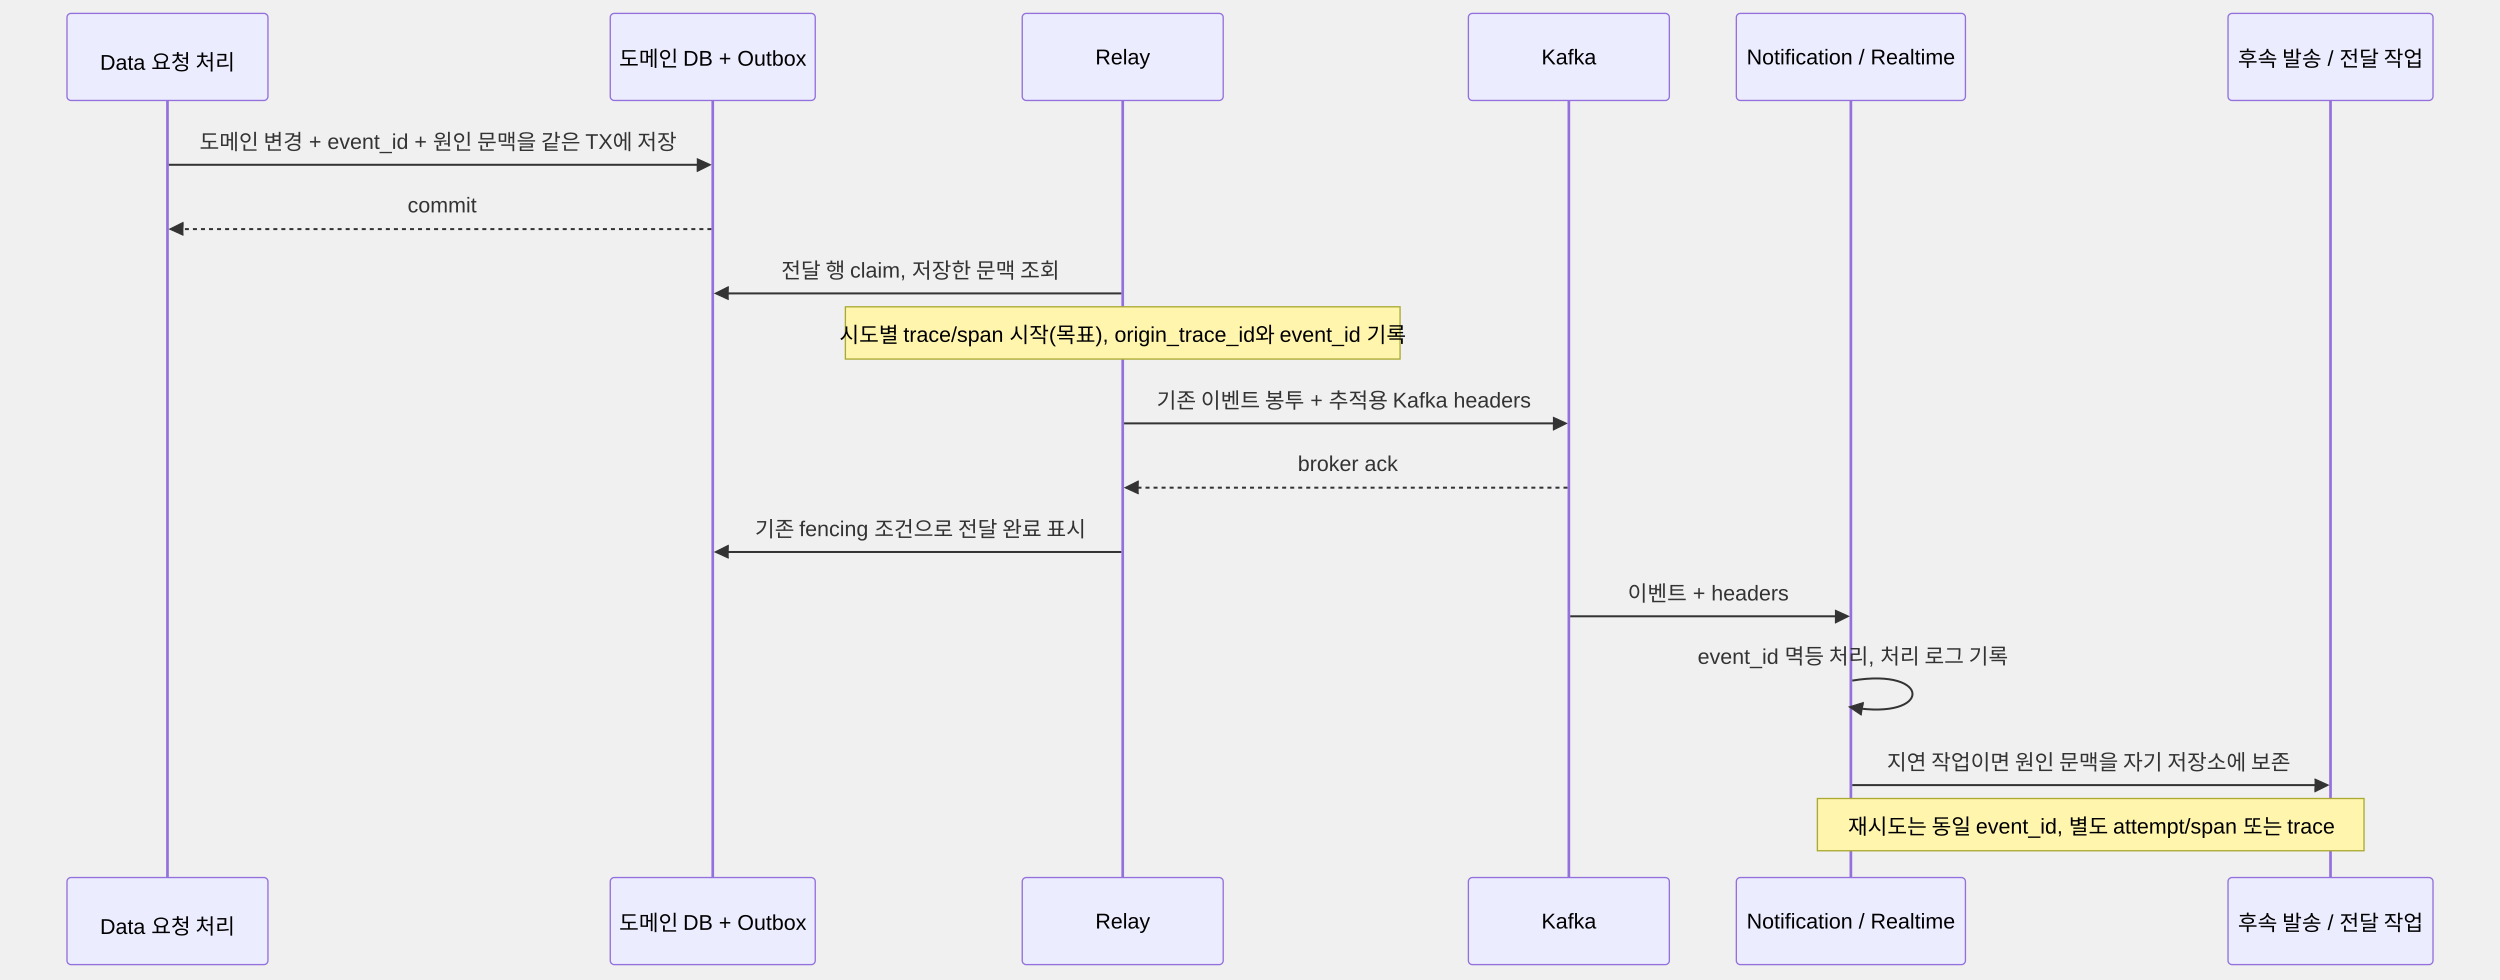
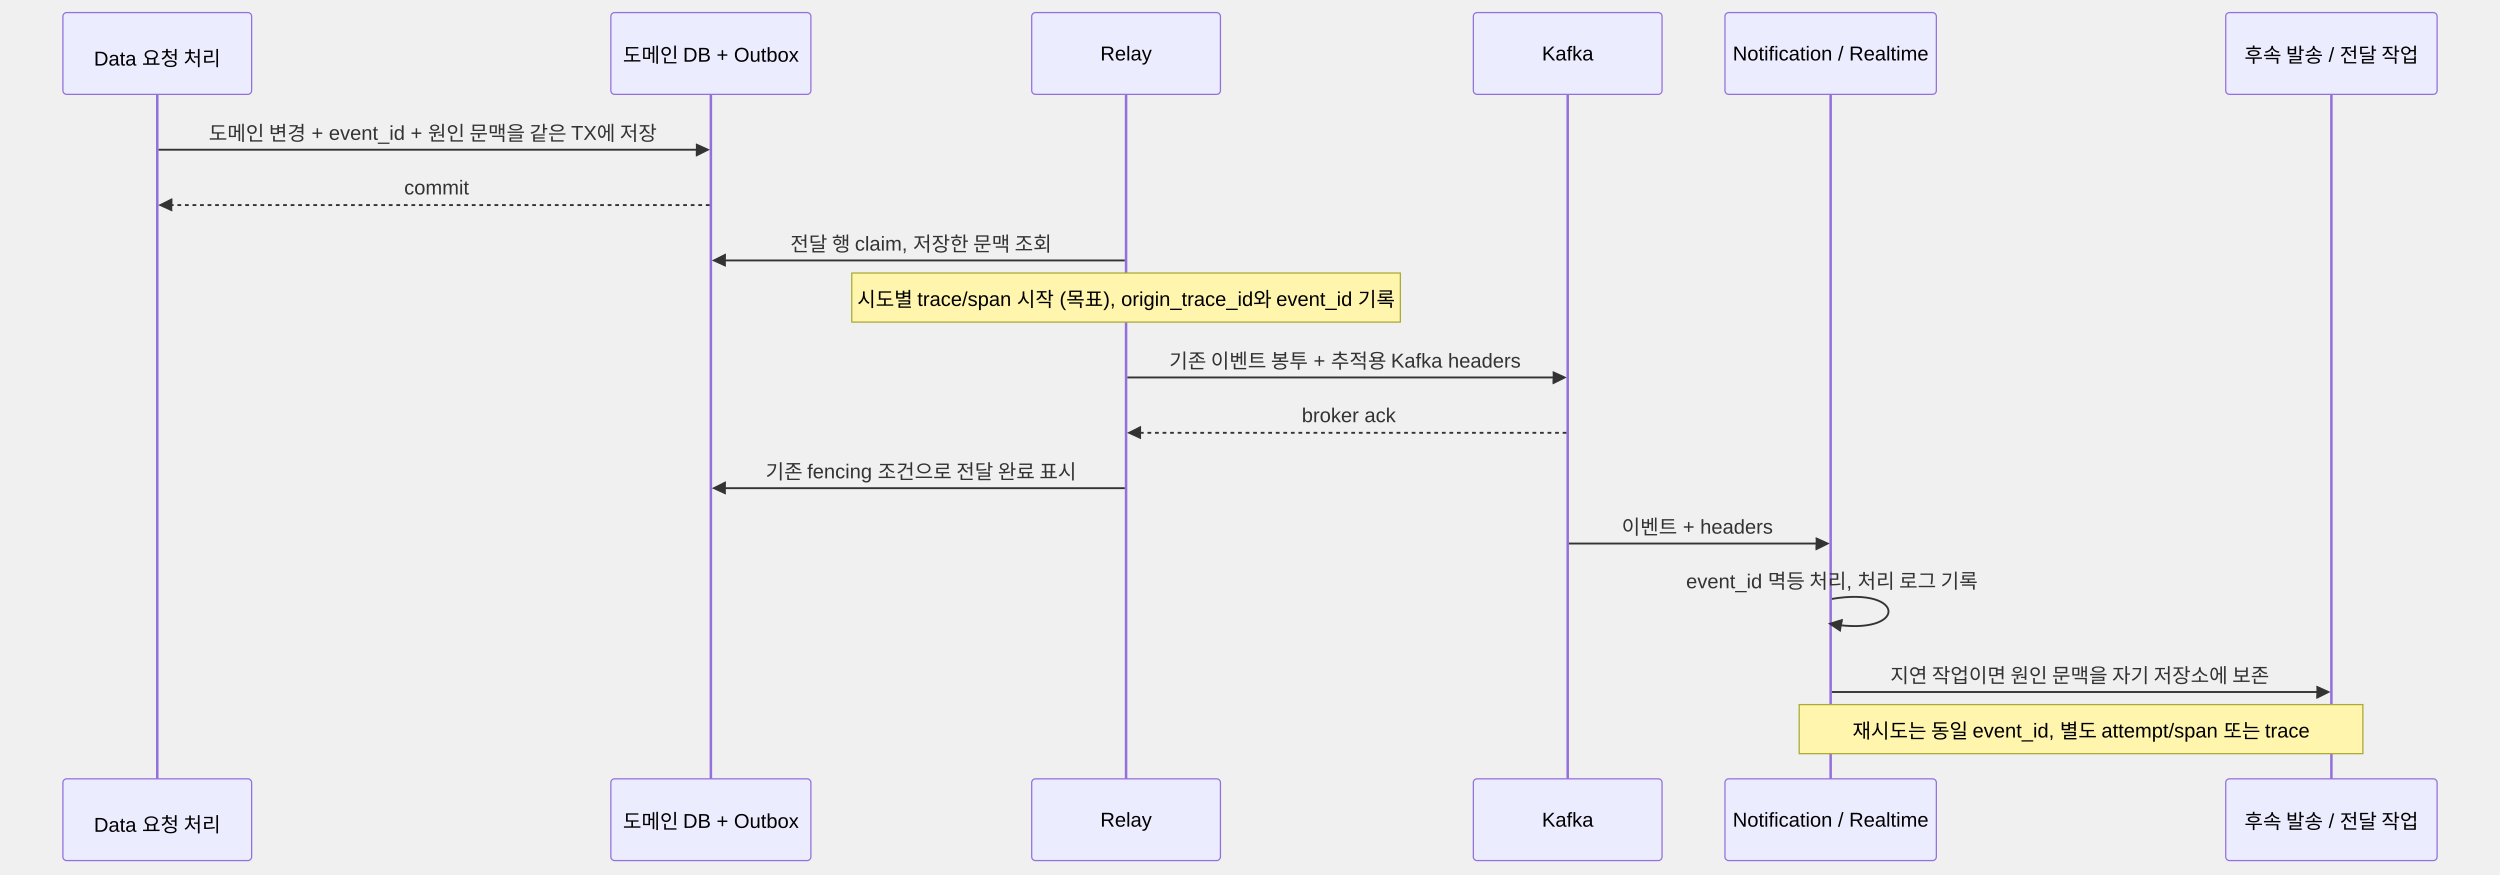
- <svg xmlns="http://www.w3.org/2000/svg" id="my-svg" width="100%" style="max-width: 1866px; background-color: white;" viewBox="-50 -10 1866 731" role="graphics-document document" aria-roledescription="sequence">
+ <svg xmlns="http://www.w3.org/2000/svg" id="my-svg" width="100%" style="max-width: 1987px; background-color: white;" viewBox="-50 -10 1987 695" role="graphics-document document" aria-roledescription="sequence">
  <g>
-     <rect x="1613" y="645" fill="#eaeaea" stroke="#666" width="153" height="65" name="J" rx="3" ry="3" class="actor actor-bottom" />
-     <text x="1689.5" y="677.5" dominant-baseline="central" alignment-baseline="central" class="actor actor-box" style="text-anchor: middle; font-size: 16px; font-weight: 400;">
-       <tspan x="1689.5" dy="0">후속 발송 / 전달 작업</tspan>
+     <rect x="1719" y="609" fill="#eaeaea" stroke="#666" width="168" height="65" name="J" rx="3" ry="3" class="actor actor-bottom" />
+     <text x="1803" y="641.5" dominant-baseline="central" alignment-baseline="central" class="actor actor-box" style="text-anchor: middle; font-size: 16px; font-weight: 400;">
+       <tspan x="1803" dy="0">후속 발송 / 전달 작업</tspan>
    </text>
  </g>
  <g>
-     <rect x="1246" y="645" fill="#eaeaea" stroke="#666" width="171" height="65" name="C" rx="3" ry="3" class="actor actor-bottom" />
-     <text x="1331.5" y="677.5" dominant-baseline="central" alignment-baseline="central" class="actor actor-box" style="text-anchor: middle; font-size: 16px; font-weight: 400;">
-       <tspan x="1331.5" dy="0">Notification / Realtime</tspan>
+     <rect x="1321" y="609" fill="#eaeaea" stroke="#666" width="168" height="65" name="C" rx="3" ry="3" class="actor actor-bottom" />
+     <text x="1405" y="641.5" dominant-baseline="central" alignment-baseline="central" class="actor actor-box" style="text-anchor: middle; font-size: 16px; font-weight: 400;">
+       <tspan x="1405" dy="0">Notification / Realtime</tspan>
    </text>
  </g>
  <g>
-     <rect x="1046" y="645" fill="#eaeaea" stroke="#666" width="150" height="65" name="K" rx="3" ry="3" class="actor actor-bottom" />
-     <text x="1121" y="677.5" dominant-baseline="central" alignment-baseline="central" class="actor actor-box" style="text-anchor: middle; font-size: 16px; font-weight: 400;">
-       <tspan x="1121" dy="0">Kafka</tspan>
+     <rect x="1121" y="609" fill="#eaeaea" stroke="#666" width="150" height="65" name="K" rx="3" ry="3" class="actor actor-bottom" />
+     <text x="1196" y="641.5" dominant-baseline="central" alignment-baseline="central" class="actor actor-box" style="text-anchor: middle; font-size: 16px; font-weight: 400;">
+       <tspan x="1196" dy="0">Kafka</tspan>
    </text>
  </g>
  <g>
-     <rect x="713" y="645" fill="#eaeaea" stroke="#666" width="150" height="65" name="R" rx="3" ry="3" class="actor actor-bottom" />
-     <text x="788" y="677.5" dominant-baseline="central" alignment-baseline="central" class="actor actor-box" style="text-anchor: middle; font-size: 16px; font-weight: 400;">
-       <tspan x="788" dy="0">Relay</tspan>
+     <rect x="770" y="609" fill="#eaeaea" stroke="#666" width="150" height="65" name="R" rx="3" ry="3" class="actor actor-bottom" />
+     <text x="845" y="641.5" dominant-baseline="central" alignment-baseline="central" class="actor actor-box" style="text-anchor: middle; font-size: 16px; font-weight: 400;">
+       <tspan x="845" dy="0">Relay</tspan>
    </text>
  </g>
  <g>
-     <rect x="405.5" y="645" fill="#eaeaea" stroke="#666" width="153" height="65" name="DB" rx="3" ry="3" class="actor actor-bottom" />
-     <text x="482" y="677.5" dominant-baseline="central" alignment-baseline="central" class="actor actor-box" style="text-anchor: middle; font-size: 16px; font-weight: 400;">
-       <tspan x="482" dy="0">도메인 DB + Outbox</tspan>
+     <rect x="435.5" y="609" fill="#eaeaea" stroke="#666" width="159" height="65" name="DB" rx="3" ry="3" class="actor actor-bottom" />
+     <text x="515" y="641.5" dominant-baseline="central" alignment-baseline="central" class="actor actor-box" style="text-anchor: middle; font-size: 16px; font-weight: 400;">
+       <tspan x="515" dy="0">도메인 DB + Outbox</tspan>
    </text>
  </g>
  <g>
-     <rect x="0" y="645" fill="#eaeaea" stroke="#666" width="150" height="65" name="D" rx="3" ry="3" class="actor actor-bottom" />
-     <text x="75" y="677.5" dominant-baseline="central" alignment-baseline="central" class="actor actor-box" style="text-anchor: middle; font-size: 16px; font-weight: 400;">
+     <rect x="0" y="609" fill="#eaeaea" stroke="#666" width="150" height="65" name="D" rx="3" ry="3" class="actor actor-bottom" />
+     <text x="75" y="641.5" dominant-baseline="central" alignment-baseline="central" class="actor actor-box" style="text-anchor: middle; font-size: 16px; font-weight: 400;">
      <tspan x="75" dy="0">Data 요청 처리</tspan>
    </text>
  </g>
  <g>
-     <line id="actor5" x1="1689.5" y1="65" x2="1689.5" y2="645" class="actor-line 200" stroke-width="0.5px" stroke="#999" name="J" data-et="life-line" data-id="J" />
+     <line id="actor5" x1="1803" y1="65" x2="1803" y2="609" class="actor-line 200" stroke-width="0.5px" stroke="#999" name="J" data-et="life-line" data-id="J" />
    <g id="root-5" data-et="participant" data-type="participant" data-id="J">
-       <rect x="1613" y="0" fill="#eaeaea" stroke="#666" width="153" height="65" name="J" rx="3" ry="3" class="actor actor-top" />
-       <text x="1689.5" y="32.5" dominant-baseline="central" alignment-baseline="central" class="actor actor-box" style="text-anchor: middle; font-size: 16px; font-weight: 400;">
-         <tspan x="1689.5" dy="0">후속 발송 / 전달 작업</tspan>
+       <rect x="1719" y="0" fill="#eaeaea" stroke="#666" width="168" height="65" name="J" rx="3" ry="3" class="actor actor-top" />
+       <text x="1803" y="32.5" dominant-baseline="central" alignment-baseline="central" class="actor actor-box" style="text-anchor: middle; font-size: 16px; font-weight: 400;">
+         <tspan x="1803" dy="0">후속 발송 / 전달 작업</tspan>
      </text>
    </g>
  </g>
  <g>
-     <line id="actor4" x1="1331.5" y1="65" x2="1331.5" y2="645" class="actor-line 200" stroke-width="0.5px" stroke="#999" name="C" data-et="life-line" data-id="C" />
+     <line id="actor4" x1="1405" y1="65" x2="1405" y2="609" class="actor-line 200" stroke-width="0.5px" stroke="#999" name="C" data-et="life-line" data-id="C" />
    <g id="root-4" data-et="participant" data-type="participant" data-id="C">
-       <rect x="1246" y="0" fill="#eaeaea" stroke="#666" width="171" height="65" name="C" rx="3" ry="3" class="actor actor-top" />
-       <text x="1331.5" y="32.5" dominant-baseline="central" alignment-baseline="central" class="actor actor-box" style="text-anchor: middle; font-size: 16px; font-weight: 400;">
-         <tspan x="1331.5" dy="0">Notification / Realtime</tspan>
+       <rect x="1321" y="0" fill="#eaeaea" stroke="#666" width="168" height="65" name="C" rx="3" ry="3" class="actor actor-top" />
+       <text x="1405" y="32.5" dominant-baseline="central" alignment-baseline="central" class="actor actor-box" style="text-anchor: middle; font-size: 16px; font-weight: 400;">
+         <tspan x="1405" dy="0">Notification / Realtime</tspan>
      </text>
    </g>
  </g>
  <g>
-     <line id="actor3" x1="1121" y1="65" x2="1121" y2="645" class="actor-line 200" stroke-width="0.5px" stroke="#999" name="K" data-et="life-line" data-id="K" />
+     <line id="actor3" x1="1196" y1="65" x2="1196" y2="609" class="actor-line 200" stroke-width="0.5px" stroke="#999" name="K" data-et="life-line" data-id="K" />
    <g id="root-3" data-et="participant" data-type="participant" data-id="K">
-       <rect x="1046" y="0" fill="#eaeaea" stroke="#666" width="150" height="65" name="K" rx="3" ry="3" class="actor actor-top" />
-       <text x="1121" y="32.5" dominant-baseline="central" alignment-baseline="central" class="actor actor-box" style="text-anchor: middle; font-size: 16px; font-weight: 400;">
-         <tspan x="1121" dy="0">Kafka</tspan>
+       <rect x="1121" y="0" fill="#eaeaea" stroke="#666" width="150" height="65" name="K" rx="3" ry="3" class="actor actor-top" />
+       <text x="1196" y="32.5" dominant-baseline="central" alignment-baseline="central" class="actor actor-box" style="text-anchor: middle; font-size: 16px; font-weight: 400;">
+         <tspan x="1196" dy="0">Kafka</tspan>
      </text>
    </g>
  </g>
  <g>
-     <line id="actor2" x1="788" y1="65" x2="788" y2="645" class="actor-line 200" stroke-width="0.5px" stroke="#999" name="R" data-et="life-line" data-id="R" />
+     <line id="actor2" x1="845" y1="65" x2="845" y2="609" class="actor-line 200" stroke-width="0.5px" stroke="#999" name="R" data-et="life-line" data-id="R" />
    <g id="root-2" data-et="participant" data-type="participant" data-id="R">
-       <rect x="713" y="0" fill="#eaeaea" stroke="#666" width="150" height="65" name="R" rx="3" ry="3" class="actor actor-top" />
-       <text x="788" y="32.5" dominant-baseline="central" alignment-baseline="central" class="actor actor-box" style="text-anchor: middle; font-size: 16px; font-weight: 400;">
-         <tspan x="788" dy="0">Relay</tspan>
+       <rect x="770" y="0" fill="#eaeaea" stroke="#666" width="150" height="65" name="R" rx="3" ry="3" class="actor actor-top" />
+       <text x="845" y="32.5" dominant-baseline="central" alignment-baseline="central" class="actor actor-box" style="text-anchor: middle; font-size: 16px; font-weight: 400;">
+         <tspan x="845" dy="0">Relay</tspan>
      </text>
    </g>
  </g>
  <g>
-     <line id="actor1" x1="482" y1="65" x2="482" y2="645" class="actor-line 200" stroke-width="0.5px" stroke="#999" name="DB" data-et="life-line" data-id="DB" />
+     <line id="actor1" x1="515" y1="65" x2="515" y2="609" class="actor-line 200" stroke-width="0.5px" stroke="#999" name="DB" data-et="life-line" data-id="DB" />
    <g id="root-1" data-et="participant" data-type="participant" data-id="DB">
-       <rect x="405.5" y="0" fill="#eaeaea" stroke="#666" width="153" height="65" name="DB" rx="3" ry="3" class="actor actor-top" />
-       <text x="482" y="32.5" dominant-baseline="central" alignment-baseline="central" class="actor actor-box" style="text-anchor: middle; font-size: 16px; font-weight: 400;">
-         <tspan x="482" dy="0">도메인 DB + Outbox</tspan>
+       <rect x="435.5" y="0" fill="#eaeaea" stroke="#666" width="159" height="65" name="DB" rx="3" ry="3" class="actor actor-top" />
+       <text x="515" y="32.5" dominant-baseline="central" alignment-baseline="central" class="actor actor-box" style="text-anchor: middle; font-size: 16px; font-weight: 400;">
+         <tspan x="515" dy="0">도메인 DB + Outbox</tspan>
      </text>
    </g>
  </g>
  <g>
-     <line id="actor0" x1="75" y1="65" x2="75" y2="645" class="actor-line 200" stroke-width="0.5px" stroke="#999" name="D" data-et="life-line" data-id="D" />
+     <line id="actor0" x1="75" y1="65" x2="75" y2="609" class="actor-line 200" stroke-width="0.5px" stroke="#999" name="D" data-et="life-line" data-id="D" />
    <g id="root-0" data-et="participant" data-type="participant" data-id="D">
      <rect x="0" y="0" fill="#eaeaea" stroke="#666" width="150" height="65" name="D" rx="3" ry="3" class="actor actor-top" />
      <text x="75" y="32.5" dominant-baseline="central" alignment-baseline="central" class="actor actor-box" style="text-anchor: middle; font-size: 16px; font-weight: 400;">
        <tspan x="75" dy="0">Data 요청 처리</tspan>
      </text>
    </g>
  </g>
  <style>#my-svg{font-family:"trebuchet ms",verdana,arial,sans-serif;font-size:16px;fill:#333;}@keyframes edge-animation-frame{from{stroke-dashoffset:0;}}@keyframes dash{to{stroke-dashoffset:0;}}#my-svg .edge-animation-slow{stroke-dasharray:9,5!important;stroke-dashoffset:900;animation:dash 50s linear infinite;stroke-linecap:round;}#my-svg .edge-animation-fast{stroke-dasharray:9,5!important;stroke-dashoffset:900;animation:dash 20s linear infinite;stroke-linecap:round;}#my-svg .error-icon{fill:#552222;}#my-svg .error-text{fill:#552222;stroke:#552222;}#my-svg .edge-thickness-normal{stroke-width:1px;}#my-svg .edge-thickness-thick{stroke-width:3.5px;}#my-svg .edge-pattern-solid{stroke-dasharray:0;}#my-svg .edge-thickness-invisible{stroke-width:0;fill:none;}#my-svg .edge-pattern-dashed{stroke-dasharray:3;}#my-svg .edge-pattern-dotted{stroke-dasharray:2;}#my-svg .marker{fill:#333333;stroke:#333333;}#my-svg .marker.cross{stroke:#333333;}#my-svg svg{font-family:"trebuchet ms",verdana,arial,sans-serif;font-size:16px;}#my-svg p{margin:0;}#my-svg .actor{stroke:#9370DB;fill:#ECECFF;stroke-width:1;}#my-svg rect.actor.outer-path[data-look="neo"]{filter:drop-shadow(1px 2px 2px rgba(185, 185, 185, 1));}#my-svg rect.note[data-look="neo"]{stroke:#aaaa33;fill:#fff5ad;filter:drop-shadow(1px 2px 2px rgba(185, 185, 185, 1));}#my-svg text.actor&gt;tspan{fill:black;stroke:none;}#my-svg .actor-line{stroke:#9370DB;}#my-svg .innerArc{stroke-width:1.5;stroke-dasharray:none;}#my-svg .messageLine0{stroke-width:1.5;stroke-dasharray:none;stroke:#333;}#my-svg .messageLine1{stroke-width:1.5;stroke-dasharray:2,2;stroke:#333;}#my-svg [id$="-arrowhead"] path{fill:#333;stroke:#333;}#my-svg .sequenceNumber{fill:white;}#my-svg [id$="-sequencenumber"]{fill:#333;}#my-svg [id$="-crosshead"] path{fill:#333;stroke:#333;}#my-svg .messageText{fill:#333;stroke:none;}#my-svg .labelBox{stroke:#9370DB;fill:#ECECFF;filter:none;}#my-svg .labelText,#my-svg .labelText&gt;tspan{fill:black;stroke:none;}#my-svg .loopText,#my-svg .loopText&gt;tspan{fill:black;stroke:none;}#my-svg .sectionTitle,#my-svg .sectionTitle&gt;tspan{fill:black;stroke:none;}#my-svg .loopLine{stroke-width:2px;stroke-dasharray:2,2;stroke:#9370DB;fill:#9370DB;}#my-svg .note{stroke:#aaaa33;fill:#fff5ad;}#my-svg .noteText,#my-svg .noteText&gt;tspan{fill:black;stroke:none;font-weight:normal;}#my-svg .activation0{fill:#f4f4f4;stroke:#666;}#my-svg .activation1{fill:#f4f4f4;stroke:#666;}#my-svg .activation2{fill:#f4f4f4;stroke:#666;}#my-svg .actorPopupMenu{position:absolute;}#my-svg .actorPopupMenuPanel{position:absolute;fill:#ECECFF;box-shadow:0px 8px 16px 0px rgba(0,0,0,0.2);filter:drop-shadow(3px 5px 2px rgb(0 0 0 / 0.4));}#my-svg .actor-man circle,#my-svg line{fill:#ECECFF;stroke-width:2px;}#my-svg g rect.rect{filter:drop-shadow(1px 2px 2px rgba(185, 185, 185, 1));stroke:#9370DB;}#my-svg .node .neo-node{stroke:#9370DB;}#my-svg [data-look="neo"].node rect,#my-svg [data-look="neo"].cluster rect,#my-svg [data-look="neo"].node polygon{stroke:#9370DB;filter:drop-shadow(1px 2px 2px rgba(185, 185, 185, 1));}#my-svg [data-look="neo"].swimlane.cluster rect{filter:none;}#my-svg [data-look="neo"].node path{stroke:#9370DB;stroke-width:1px;}#my-svg [data-look="neo"].node .outer-path{filter:drop-shadow(1px 2px 2px rgba(185, 185, 185, 1));}#my-svg [data-look="neo"].node .neo-line path{stroke:#9370DB;filter:none;}#my-svg [data-look="neo"].node circle{stroke:#9370DB;filter:drop-shadow(1px 2px 2px rgba(185, 185, 185, 1));}#my-svg [data-look="neo"].node circle .state-start{fill:#000000;}#my-svg [data-look="neo"].icon-shape .icon{fill:#9370DB;filter:drop-shadow(1px 2px 2px rgba(185, 185, 185, 1));}#my-svg [data-look="neo"].icon-shape .icon-neo path{stroke:#9370DB;filter:drop-shadow(1px 2px 2px rgba(185, 185, 185, 1));}#my-svg :root{--mermaid-font-family:"trebuchet ms",verdana,arial,sans-serif;}</style>
  <g />
  <defs>
    <symbol id="my-svg-computer" width="24" height="24">
      <path transform="scale(.5)" d="M2 2v13h20v-13h-20zm18 11h-16v-9h16v9zm-10.228 6l.466-1h3.524l.467 1h-4.457zm14.228 3h-24l2-6h2.104l-1.33 4h18.45l-1.297-4h2.073l2 6zm-5-10h-14v-7h14v7z" />
    </symbol>
  </defs>
  <defs>
    <symbol id="my-svg-database" fill-rule="evenodd" clip-rule="evenodd">
      <path transform="scale(.5)" d="M12.258.001l.256.004.255.005.253.008.251.01.249.012.247.015.246.016.242.019.241.02.239.023.236.024.233.027.231.028.229.031.225.032.223.034.22.036.217.038.214.04.211.041.208.043.205.045.201.046.198.048.194.05.191.051.187.053.183.054.18.056.175.057.172.059.168.06.163.061.16.063.155.064.15.066.074.033.073.033.071.034.07.034.069.035.068.035.067.035.066.035.064.036.064.036.062.036.06.036.06.037.058.037.058.037.055.038.055.038.053.038.052.038.051.039.05.039.048.039.047.039.045.04.044.04.043.04.041.04.04.041.039.041.037.041.036.041.034.041.033.042.032.042.03.042.029.042.027.042.026.043.024.043.023.043.021.043.02.043.018.044.017.043.015.044.013.044.012.044.011.045.009.044.007.045.006.045.004.045.002.045.001.045v17l-.001.045-.002.045-.004.045-.006.045-.007.045-.009.044-.011.045-.012.044-.013.044-.015.044-.017.043-.018.044-.02.043-.021.043-.023.043-.024.043-.026.043-.027.042-.029.042-.03.042-.032.042-.033.042-.034.041-.036.041-.037.041-.039.041-.04.041-.041.04-.043.04-.044.04-.045.04-.047.039-.048.039-.05.039-.051.039-.052.038-.053.038-.055.038-.055.038-.058.037-.058.037-.06.037-.06.036-.062.036-.064.036-.064.036-.066.035-.067.035-.068.035-.069.035-.07.034-.071.034-.073.033-.074.033-.15.066-.155.064-.16.063-.163.061-.168.06-.172.059-.175.057-.18.056-.183.054-.187.053-.191.051-.194.05-.198.048-.201.046-.205.045-.208.043-.211.041-.214.04-.217.038-.22.036-.223.034-.225.032-.229.031-.231.028-.233.027-.236.024-.239.023-.241.02-.242.019-.246.016-.247.015-.249.012-.251.01-.253.008-.255.005-.256.004-.258.001-.258-.001-.256-.004-.255-.005-.253-.008-.251-.01-.249-.012-.247-.015-.245-.016-.243-.019-.241-.02-.238-.023-.236-.024-.234-.027-.231-.028-.228-.031-.226-.032-.223-.034-.22-.036-.217-.038-.214-.04-.211-.041-.208-.043-.204-.045-.201-.046-.198-.048-.195-.05-.19-.051-.187-.053-.184-.054-.179-.056-.176-.057-.172-.059-.167-.06-.164-.061-.159-.063-.155-.064-.151-.066-.074-.033-.072-.033-.072-.034-.07-.034-.069-.035-.068-.035-.067-.035-.066-.035-.064-.036-.063-.036-.062-.036-.061-.036-.06-.037-.058-.037-.057-.037-.056-.038-.055-.038-.053-.038-.052-.038-.051-.039-.049-.039-.049-.039-.046-.039-.046-.04-.044-.04-.043-.04-.041-.04-.04-.041-.039-.041-.037-.041-.036-.041-.034-.041-.033-.042-.032-.042-.03-.042-.029-.042-.027-.042-.026-.043-.024-.043-.023-.043-.021-.043-.02-.043-.018-.044-.017-.043-.015-.044-.013-.044-.012-.044-.011-.045-.009-.044-.007-.045-.006-.045-.004-.045-.002-.045-.001-.045v-17l.001-.045.002-.045.004-.045.006-.045.007-.045.009-.044.011-.045.012-.044.013-.044.015-.044.017-.043.018-.044.02-.043.021-.043.023-.043.024-.043.026-.043.027-.042.029-.042.03-.042.032-.042.033-.042.034-.041.036-.041.037-.041.039-.041.04-.041.041-.04.043-.04.044-.04.046-.04.046-.039.049-.039.049-.039.051-.039.052-.038.053-.038.055-.038.056-.038.057-.037.058-.037.06-.037.061-.036.062-.036.063-.036.064-.036.066-.035.067-.035.068-.035.069-.035.07-.034.072-.034.072-.033.074-.033.151-.066.155-.064.159-.063.164-.061.167-.06.172-.059.176-.057.179-.056.184-.054.187-.053.19-.051.195-.05.198-.048.201-.046.204-.045.208-.043.211-.041.214-.04.217-.038.22-.036.223-.034.226-.032.228-.031.231-.028.234-.027.236-.024.238-.023.241-.02.243-.019.245-.016.247-.015.249-.012.251-.01.253-.008.255-.005.256-.004.258-.001.258.001zm-9.258 20.499v.01l.001.021.003.021.004.022.005.021.006.022.007.022.009.023.01.022.011.023.012.023.013.023.015.023.016.024.017.023.018.024.019.024.021.024.022.025.023.024.024.025.052.049.056.05.061.051.066.051.07.051.075.051.079.052.084.052.088.052.092.052.097.052.102.051.105.052.11.052.114.051.119.051.123.051.127.05.131.05.135.05.139.048.144.049.147.047.152.047.155.047.16.045.163.045.167.043.171.043.176.041.178.041.183.039.187.039.19.037.194.035.197.035.202.033.204.031.209.03.212.029.216.027.219.025.222.024.226.021.23.02.233.018.236.016.24.015.243.012.246.01.249.008.253.005.256.004.259.001.26-.001.257-.004.254-.005.25-.008.247-.011.244-.012.241-.014.237-.016.233-.018.231-.021.226-.021.224-.024.22-.026.216-.027.212-.028.21-.031.205-.031.202-.034.198-.034.194-.036.191-.037.187-.039.183-.04.179-.04.175-.042.172-.043.168-.044.163-.045.16-.046.155-.046.152-.047.148-.048.143-.049.139-.049.136-.05.131-.05.126-.05.123-.051.118-.052.114-.051.11-.052.106-.052.101-.052.096-.052.092-.052.088-.053.083-.051.079-.052.074-.052.07-.051.065-.051.06-.051.056-.05.051-.05.023-.024.023-.025.021-.024.02-.024.019-.024.018-.024.017-.024.015-.023.014-.024.013-.023.012-.023.01-.023.01-.022.008-.022.006-.022.006-.022.004-.022.004-.021.001-.021.001-.021v-4.127l-.077.055-.08.053-.083.054-.085.053-.087.052-.09.052-.093.051-.095.05-.097.05-.1.049-.102.049-.105.048-.106.047-.109.047-.111.046-.114.045-.115.045-.118.044-.12.043-.122.042-.124.042-.126.041-.128.04-.13.04-.132.038-.134.038-.135.037-.138.037-.139.035-.142.035-.143.034-.144.033-.147.032-.148.031-.15.03-.151.03-.153.029-.154.027-.156.027-.158.026-.159.025-.161.024-.162.023-.163.022-.165.021-.166.02-.167.019-.169.018-.169.017-.171.016-.173.015-.173.014-.175.013-.175.012-.177.011-.178.01-.179.008-.179.008-.181.006-.182.005-.182.004-.184.003-.184.002h-.37l-.184-.002-.184-.003-.182-.004-.182-.005-.181-.006-.179-.008-.179-.008-.178-.01-.176-.011-.176-.012-.175-.013-.173-.014-.172-.015-.171-.016-.17-.017-.169-.018-.167-.019-.166-.02-.165-.021-.163-.022-.162-.023-.161-.024-.159-.025-.157-.026-.156-.027-.155-.027-.153-.029-.151-.03-.15-.03-.148-.031-.146-.032-.145-.033-.143-.034-.141-.035-.14-.035-.137-.037-.136-.037-.134-.038-.132-.038-.13-.04-.128-.04-.126-.041-.124-.042-.122-.042-.12-.044-.117-.043-.116-.045-.113-.045-.112-.046-.109-.047-.106-.047-.105-.048-.102-.049-.1-.049-.097-.05-.095-.05-.093-.052-.09-.051-.087-.052-.085-.053-.083-.054-.08-.054-.077-.054v4.127zm0-5.654v.011l.001.021.003.021.004.021.005.022.006.022.007.022.009.022.01.022.011.023.012.023.013.023.015.024.016.023.017.024.018.024.019.024.021.024.022.024.023.025.024.024.052.05.056.05.061.05.066.051.07.051.075.052.079.051.084.052.088.052.092.052.097.052.102.052.105.052.11.051.114.051.119.052.123.05.127.051.131.05.135.049.139.049.144.048.147.048.152.047.155.046.16.045.163.045.167.044.171.042.176.042.178.04.183.04.187.038.19.037.194.036.197.034.202.033.204.032.209.03.212.028.216.027.219.025.222.024.226.022.23.02.233.018.236.016.24.014.243.012.246.01.249.008.253.006.256.003.259.001.26-.001.257-.003.254-.006.25-.008.247-.01.244-.012.241-.015.237-.016.233-.018.231-.02.226-.022.224-.024.22-.025.216-.027.212-.029.21-.03.205-.032.202-.033.198-.035.194-.036.191-.037.187-.039.183-.039.179-.041.175-.042.172-.043.168-.044.163-.045.16-.045.155-.047.152-.047.148-.048.143-.048.139-.05.136-.049.131-.05.126-.051.123-.051.118-.051.114-.052.11-.052.106-.052.101-.052.096-.052.092-.052.088-.052.083-.052.079-.052.074-.051.07-.052.065-.051.06-.05.056-.051.051-.049.023-.025.023-.024.021-.025.02-.024.019-.024.018-.024.017-.024.015-.023.014-.023.013-.024.012-.022.01-.023.01-.023.008-.022.006-.022.006-.022.004-.021.004-.022.001-.021.001-.021v-4.139l-.077.054-.08.054-.083.054-.085.052-.087.053-.09.051-.093.051-.095.051-.097.05-.1.049-.102.049-.105.048-.106.047-.109.047-.111.046-.114.045-.115.044-.118.044-.12.044-.122.042-.124.042-.126.041-.128.04-.13.039-.132.039-.134.038-.135.037-.138.036-.139.036-.142.035-.143.033-.144.033-.147.033-.148.031-.15.03-.151.03-.153.028-.154.028-.156.027-.158.026-.159.025-.161.024-.162.023-.163.022-.165.021-.166.02-.167.019-.169.018-.169.017-.171.016-.173.015-.173.014-.175.013-.175.012-.177.011-.178.009-.179.009-.179.007-.181.007-.182.005-.182.004-.184.003-.184.002h-.37l-.184-.002-.184-.003-.182-.004-.182-.005-.181-.007-.179-.007-.179-.009-.178-.009-.176-.011-.176-.012-.175-.013-.173-.014-.172-.015-.171-.016-.17-.017-.169-.018-.167-.019-.166-.02-.165-.021-.163-.022-.162-.023-.161-.024-.159-.025-.157-.026-.156-.027-.155-.028-.153-.028-.151-.03-.15-.03-.148-.031-.146-.033-.145-.033-.143-.033-.141-.035-.14-.036-.137-.036-.136-.037-.134-.038-.132-.039-.13-.039-.128-.04-.126-.041-.124-.042-.122-.043-.12-.043-.117-.044-.116-.044-.113-.046-.112-.046-.109-.046-.106-.047-.105-.048-.102-.049-.1-.049-.097-.05-.095-.051-.093-.051-.09-.051-.087-.053-.085-.052-.083-.054-.08-.054-.077-.054v4.139zm0-5.666v.011l.001.02.003.022.004.021.005.022.006.021.007.022.009.023.01.022.011.023.012.023.013.023.015.023.016.024.017.024.018.023.019.024.021.025.022.024.023.024.024.025.052.05.056.05.061.05.066.051.07.051.075.052.079.051.084.052.088.052.092.052.097.052.102.052.105.051.11.052.114.051.119.051.123.051.127.05.131.05.135.05.139.049.144.048.147.048.152.047.155.046.16.045.163.045.167.043.171.043.176.042.178.04.183.04.187.038.19.037.194.036.197.034.202.033.204.032.209.03.212.028.216.027.219.025.222.024.226.021.23.02.233.018.236.017.24.014.243.012.246.01.249.008.253.006.256.003.259.001.26-.001.257-.003.254-.006.25-.008.247-.01.244-.013.241-.014.237-.016.233-.018.231-.02.226-.022.224-.024.22-.025.216-.027.212-.029.21-.03.205-.032.202-.033.198-.035.194-.036.191-.037.187-.039.183-.039.179-.041.175-.042.172-.043.168-.044.163-.045.16-.045.155-.047.152-.047.148-.048.143-.049.139-.049.136-.049.131-.051.126-.05.123-.051.118-.052.114-.051.11-.052.106-.052.101-.052.096-.052.092-.052.088-.052.083-.052.079-.052.074-.052.07-.051.065-.051.06-.051.056-.05.051-.049.023-.025.023-.025.021-.024.02-.024.019-.024.018-.024.017-.024.015-.023.014-.024.013-.023.012-.023.01-.022.01-.023.008-.022.006-.022.006-.022.004-.022.004-.021.001-.021.001-.021v-4.153l-.077.054-.08.054-.083.053-.085.053-.087.053-.09.051-.093.051-.095.051-.097.05-.1.049-.102.048-.105.048-.106.048-.109.046-.111.046-.114.046-.115.044-.118.044-.12.043-.122.043-.124.042-.126.041-.128.04-.13.039-.132.039-.134.038-.135.037-.138.036-.139.036-.142.034-.143.034-.144.033-.147.032-.148.032-.15.03-.151.03-.153.028-.154.028-.156.027-.158.026-.159.024-.161.024-.162.023-.163.023-.165.021-.166.02-.167.019-.169.018-.169.017-.171.016-.173.015-.173.014-.175.013-.175.012-.177.01-.178.01-.179.009-.179.007-.181.006-.182.006-.182.004-.184.003-.184.001-.185.001-.185-.001-.184-.001-.184-.003-.182-.004-.182-.006-.181-.006-.179-.007-.179-.009-.178-.01-.176-.01-.176-.012-.175-.013-.173-.014-.172-.015-.171-.016-.17-.017-.169-.018-.167-.019-.166-.02-.165-.021-.163-.023-.162-.023-.161-.024-.159-.024-.157-.026-.156-.027-.155-.028-.153-.028-.151-.03-.15-.03-.148-.032-.146-.032-.145-.033-.143-.034-.141-.034-.14-.036-.137-.036-.136-.037-.134-.038-.132-.039-.13-.039-.128-.041-.126-.041-.124-.041-.122-.043-.12-.043-.117-.044-.116-.044-.113-.046-.112-.046-.109-.046-.106-.048-.105-.048-.102-.048-.1-.05-.097-.049-.095-.051-.093-.051-.09-.052-.087-.052-.085-.053-.083-.053-.08-.054-.077-.054v4.153zm8.74-8.179l-.257.004-.254.005-.25.008-.247.011-.244.012-.241.014-.237.016-.233.018-.231.021-.226.022-.224.023-.22.026-.216.027-.212.028-.21.031-.205.032-.202.033-.198.034-.194.036-.191.038-.187.038-.183.04-.179.041-.175.042-.172.043-.168.043-.163.045-.16.046-.155.046-.152.048-.148.048-.143.048-.139.049-.136.05-.131.05-.126.051-.123.051-.118.051-.114.052-.11.052-.106.052-.101.052-.096.052-.092.052-.088.052-.083.052-.079.052-.074.051-.07.052-.065.051-.06.05-.056.05-.051.05-.023.025-.023.024-.021.024-.02.025-.019.024-.018.024-.017.023-.015.024-.014.023-.013.023-.012.023-.01.023-.01.022-.008.022-.006.023-.006.021-.004.022-.004.021-.001.021-.001.021.001.021.001.021.004.021.004.022.006.021.006.023.008.022.01.022.01.023.012.023.013.023.014.023.015.024.017.023.018.024.019.024.02.025.021.024.023.024.023.025.051.05.056.05.06.05.065.051.07.052.074.051.079.052.083.052.088.052.092.052.096.052.101.052.106.052.11.052.114.052.118.051.123.051.126.051.131.05.136.05.139.049.143.048.148.048.152.048.155.046.16.046.163.045.168.043.172.043.175.042.179.041.183.04.187.038.191.038.194.036.198.034.202.033.205.032.21.031.212.028.216.027.22.026.224.023.226.022.231.021.233.018.237.016.241.014.244.012.247.011.25.008.254.005.257.004.26.001.26-.001.257-.004.254-.005.25-.008.247-.011.244-.012.241-.014.237-.016.233-.018.231-.021.226-.022.224-.023.22-.026.216-.027.212-.028.21-.031.205-.032.202-.033.198-.034.194-.036.191-.038.187-.038.183-.04.179-.041.175-.042.172-.043.168-.043.163-.045.16-.046.155-.046.152-.048.148-.048.143-.048.139-.049.136-.05.131-.05.126-.051.123-.051.118-.051.114-.052.11-.052.106-.052.101-.052.096-.052.092-.052.088-.052.083-.052.079-.052.074-.051.07-.052.065-.051.06-.05.056-.05.051-.05.023-.025.023-.024.021-.024.02-.025.019-.024.018-.024.017-.023.015-.024.014-.023.013-.023.012-.023.01-.023.01-.022.008-.022.006-.023.006-.021.004-.022.004-.021.001-.021.001-.021-.001-.021-.001-.021-.004-.021-.004-.022-.006-.021-.006-.023-.008-.022-.01-.022-.01-.023-.012-.023-.013-.023-.014-.023-.015-.024-.017-.023-.018-.024-.019-.024-.02-.025-.021-.024-.023-.024-.023-.025-.051-.05-.056-.05-.06-.05-.065-.051-.07-.052-.074-.051-.079-.052-.083-.052-.088-.052-.092-.052-.096-.052-.101-.052-.106-.052-.11-.052-.114-.052-.118-.051-.123-.051-.126-.051-.131-.05-.136-.05-.139-.049-.143-.048-.148-.048-.152-.048-.155-.046-.16-.046-.163-.045-.168-.043-.172-.043-.175-.042-.179-.041-.183-.04-.187-.038-.191-.038-.194-.036-.198-.034-.202-.033-.205-.032-.21-.031-.212-.028-.216-.027-.22-.026-.224-.023-.226-.022-.231-.021-.233-.018-.237-.016-.241-.014-.244-.012-.247-.011-.25-.008-.254-.005-.257-.004-.26-.001-.26.001z" />
    </symbol>
  </defs>
  <defs>
    <symbol id="my-svg-clock" width="24" height="24">
      <path transform="scale(.5)" d="M12 2c5.514 0 10 4.486 10 10s-4.486 10-10 10-10-4.486-10-10 4.486-10 10-10zm0-2c-6.627 0-12 5.373-12 12s5.373 12 12 12 12-5.373 12-12-5.373-12-12-12zm5.848 12.459c.202.038.202.333.001.372-1.907.361-6.045 1.111-6.547 1.111-.719 0-1.301-.582-1.301-1.301 0-.512.77-5.447 1.125-7.445.034-.192.312-.181.343.014l.985 6.238 5.394 1.011z" />
    </symbol>
  </defs>
  <defs>
    <marker id="my-svg-arrowhead" refX="7.9" refY="5" markerUnits="userSpaceOnUse" markerWidth="12" markerHeight="12" orient="auto-start-reverse">
      <path d="M -1 0 L 10 5 L 0 10 z" />
    </marker>
  </defs>
  <defs>
    <marker id="my-svg-crosshead" markerWidth="15" markerHeight="8" orient="auto" refX="4" refY="4.5">
      <path fill="none" stroke="#000000" stroke-width="1pt" d="M 1,2 L 6,7 M 6,2 L 1,7" style="stroke-dasharray: 0, 0;" />
    </marker>
  </defs>
  <defs>
    <marker id="my-svg-filled-head" refX="15.5" refY="7" markerWidth="20" markerHeight="28" orient="auto">
      <path d="M 18,7 L9,13 L14,7 L9,1 Z" />
    </marker>
  </defs>
  <defs>
    <marker id="my-svg-sequencenumber" refX="15" refY="15" markerWidth="60" markerHeight="40" orient="auto">
      <circle cx="15" cy="15" r="6" />
    </marker>
  </defs>
  <defs>
    <marker id="my-svg-solidTopArrowHead" refX="7.9" refY="7.25" markerUnits="userSpaceOnUse" markerWidth="12" markerHeight="12" orient="auto-start-reverse">
      <path d="M 0 0 L 10 8 L 0 8 z" />
    </marker>
  </defs>
  <defs>
    <marker id="my-svg-solidBottomArrowHead" refX="7.9" refY="0.75" markerUnits="userSpaceOnUse" markerWidth="12" markerHeight="12" orient="auto-start-reverse">
      <path d="M 0 0 L 10 0 L 0 8 z" />
    </marker>
  </defs>
  <defs>
    <marker id="my-svg-stickTopArrowHead" refX="7.5" refY="7" markerUnits="userSpaceOnUse" markerWidth="12" markerHeight="12" orient="auto-start-reverse">
      <path d="M 0 0 L 7 7" stroke="black" stroke-width="1.5" fill="none" />
    </marker>
  </defs>
  <defs>
    <marker id="my-svg-stickBottomArrowHead" refX="7.5" refY="0" markerUnits="userSpaceOnUse" markerWidth="12" markerHeight="12" orient="auto-start-reverse">
      <path d="M 0 7 L 7 0" stroke="black" stroke-width="1.5" fill="none" />
    </marker>
  </defs>
  <g data-et="note" data-id="i3">
-     <rect x="581" y="219" fill="#EDF2AE" stroke="#666" width="414" height="39" class="note" />
-     <text x="788" y="224" text-anchor="middle" dominant-baseline="middle" alignment-baseline="middle" class="noteText" dy="1em" style="font-size: 16px; font-weight: 400;">
-       <tspan x="788">시도별 trace/span 시작(목표), origin_trace_id와 event_id 기록</tspan>
+     <rect x="627" y="207" fill="#EDF2AE" stroke="#666" width="436" height="39" class="note" />
+     <text x="845" y="212" text-anchor="middle" dominant-baseline="middle" alignment-baseline="middle" class="noteText" dy="1em" style="font-size: 16px; font-weight: 400;">
+       <tspan x="845">시도별 trace/span 시작 (목표), origin_trace_id와 event_id 기록</tspan>
    </text>
  </g>
  <g data-et="note" data-id="i10">
-     <rect x="1306.5" y="586" fill="#EDF2AE" stroke="#666" width="408" height="39" class="note" />
-     <text x="1511" y="591" text-anchor="middle" dominant-baseline="middle" alignment-baseline="middle" class="noteText" dy="1em" style="font-size: 16px; font-weight: 400;">
-       <tspan x="1511">재시도는 동일 event_id, 별도 attempt/span 또는 trace</tspan>
+     <rect x="1380" y="550" fill="#EDF2AE" stroke="#666" width="448" height="39" class="note" />
+     <text x="1604" y="555" text-anchor="middle" dominant-baseline="middle" alignment-baseline="middle" class="noteText" dy="1em" style="font-size: 16px; font-weight: 400;">
+       <tspan x="1604">재시도는 동일 event_id, 별도 attempt/span 또는 trace</tspan>
    </text>
  </g>
-   <text x="277" y="80" text-anchor="middle" dominant-baseline="middle" alignment-baseline="middle" class="messageText" dy="1em" style="font-size: 16px; font-weight: 400;">도메인 변경 + event_id + 원인 문맥을 같은 TX에 저장</text>
-   <line x1="76" y1="113" x2="478" y2="113" class="messageLine0" data-et="message" data-id="i0" data-from="D" data-to="DB" stroke-width="2" stroke="none" marker-end="url(#my-svg-arrowhead)" style="fill: none;" />
-   <text x="280" y="128" text-anchor="middle" dominant-baseline="middle" alignment-baseline="middle" class="messageText" dy="1em" style="font-size: 16px; font-weight: 400;">commit</text>
-   <line x1="481" y1="161" x2="79" y2="161" class="messageLine1" data-et="message" data-id="i1" data-from="DB" data-to="D" stroke-width="2" stroke="none" marker-end="url(#my-svg-arrowhead)" style="stroke-dasharray: 3, 3; fill: none;" />
-   <text x="637" y="176" text-anchor="middle" dominant-baseline="middle" alignment-baseline="middle" class="messageText" dy="1em" style="font-size: 16px; font-weight: 400;">전달 행 claim, 저장한 문맥 조회</text>
-   <line x1="787" y1="209" x2="486" y2="209" class="messageLine0" data-et="message" data-id="i2" data-from="R" data-to="DB" stroke-width="2" stroke="none" marker-end="url(#my-svg-arrowhead)" style="fill: none;" />
-   <text x="953" y="273" text-anchor="middle" dominant-baseline="middle" alignment-baseline="middle" class="messageText" dy="1em" style="font-size: 16px; font-weight: 400;">기존 이벤트 봉투 + 추적용 Kafka headers</text>
-   <line x1="789" y1="306" x2="1117" y2="306" class="messageLine0" data-et="message" data-id="i4" data-from="R" data-to="K" stroke-width="2" stroke="none" marker-end="url(#my-svg-arrowhead)" style="fill: none;" />
-   <text x="956" y="321" text-anchor="middle" dominant-baseline="middle" alignment-baseline="middle" class="messageText" dy="1em" style="font-size: 16px; font-weight: 400;">broker ack</text>
-   <line x1="1120" y1="354" x2="792" y2="354" class="messageLine1" data-et="message" data-id="i5" data-from="K" data-to="R" stroke-width="2" stroke="none" marker-end="url(#my-svg-arrowhead)" style="stroke-dasharray: 3, 3; fill: none;" />
-   <text x="637" y="369" text-anchor="middle" dominant-baseline="middle" alignment-baseline="middle" class="messageText" dy="1em" style="font-size: 16px; font-weight: 400;">기존 fencing 조건으로 전달 완료 표시</text>
-   <line x1="787" y1="402" x2="486" y2="402" class="messageLine0" data-et="message" data-id="i6" data-from="R" data-to="DB" stroke-width="2" stroke="none" marker-end="url(#my-svg-arrowhead)" style="fill: none;" />
-   <text x="1225" y="417" text-anchor="middle" dominant-baseline="middle" alignment-baseline="middle" class="messageText" dy="1em" style="font-size: 16px; font-weight: 400;">이벤트 + headers</text>
-   <line x1="1122" y1="450" x2="1327.5" y2="450" class="messageLine0" data-et="message" data-id="i7" data-from="K" data-to="C" stroke-width="2" stroke="none" marker-end="url(#my-svg-arrowhead)" style="fill: none;" />
-   <text x="1333" y="465" text-anchor="middle" dominant-baseline="middle" alignment-baseline="middle" class="messageText" dy="1em" style="font-size: 16px; font-weight: 400;">event_id 멱등 처리, 처리 로그 기록</text>
-   <path d="M 1332.5,498 C 1392.5,488 1392.5,528 1332.5,518" class="messageLine0" data-et="message" data-id="i8" data-from="C" data-to="C" stroke-width="2" stroke="none" marker-end="url(#my-svg-arrowhead)" style="fill: none;" />
-   <text x="1509" y="543" text-anchor="middle" dominant-baseline="middle" alignment-baseline="middle" class="messageText" dy="1em" style="font-size: 16px; font-weight: 400;">지연 작업이면 원인 문맥을 자기 저장소에 보존</text>
-   <line x1="1332.5" y1="576" x2="1685.5" y2="576" class="messageLine0" data-et="message" data-id="i9" data-from="C" data-to="J" stroke-width="2" stroke="none" marker-end="url(#my-svg-arrowhead)" style="fill: none;" />
+   <text x="294" y="80" text-anchor="middle" dominant-baseline="middle" alignment-baseline="middle" class="messageText" dy="1em" style="font-size: 16px; font-weight: 400;">도메인 변경 + event_id + 원인 문맥을 같은 TX에 저장</text>
+   <line x1="76" y1="109" x2="511" y2="109" class="messageLine0" data-et="message" data-id="i0" data-from="D" data-to="DB" stroke-width="2" stroke="none" marker-end="url(#my-svg-arrowhead)" style="fill: none;" />
+   <text x="297" y="124" text-anchor="middle" dominant-baseline="middle" alignment-baseline="middle" class="messageText" dy="1em" style="font-size: 16px; font-weight: 400;">commit</text>
+   <line x1="514" y1="153" x2="79" y2="153" class="messageLine1" data-et="message" data-id="i1" data-from="DB" data-to="D" stroke-width="2" stroke="none" marker-end="url(#my-svg-arrowhead)" style="stroke-dasharray: 3, 3; fill: none;" />
+   <text x="682" y="168" text-anchor="middle" dominant-baseline="middle" alignment-baseline="middle" class="messageText" dy="1em" style="font-size: 16px; font-weight: 400;">전달 행 claim, 저장한 문맥 조회</text>
+   <line x1="844" y1="197" x2="519" y2="197" class="messageLine0" data-et="message" data-id="i2" data-from="R" data-to="DB" stroke-width="2" stroke="none" marker-end="url(#my-svg-arrowhead)" style="fill: none;" />
+   <text x="1019" y="261" text-anchor="middle" dominant-baseline="middle" alignment-baseline="middle" class="messageText" dy="1em" style="font-size: 16px; font-weight: 400;">기존 이벤트 봉투 + 추적용 Kafka headers</text>
+   <line x1="846" y1="290" x2="1192" y2="290" class="messageLine0" data-et="message" data-id="i4" data-from="R" data-to="K" stroke-width="2" stroke="none" marker-end="url(#my-svg-arrowhead)" style="fill: none;" />
+   <text x="1022" y="305" text-anchor="middle" dominant-baseline="middle" alignment-baseline="middle" class="messageText" dy="1em" style="font-size: 16px; font-weight: 400;">broker ack</text>
+   <line x1="1195" y1="334" x2="849" y2="334" class="messageLine1" data-et="message" data-id="i5" data-from="K" data-to="R" stroke-width="2" stroke="none" marker-end="url(#my-svg-arrowhead)" style="stroke-dasharray: 3, 3; fill: none;" />
+   <text x="682" y="349" text-anchor="middle" dominant-baseline="middle" alignment-baseline="middle" class="messageText" dy="1em" style="font-size: 16px; font-weight: 400;">기존 fencing 조건으로 전달 완료 표시</text>
+   <line x1="844" y1="378" x2="519" y2="378" class="messageLine0" data-et="message" data-id="i6" data-from="R" data-to="DB" stroke-width="2" stroke="none" marker-end="url(#my-svg-arrowhead)" style="fill: none;" />
+   <text x="1299" y="393" text-anchor="middle" dominant-baseline="middle" alignment-baseline="middle" class="messageText" dy="1em" style="font-size: 16px; font-weight: 400;">이벤트 + headers</text>
+   <line x1="1197" y1="422" x2="1401" y2="422" class="messageLine0" data-et="message" data-id="i7" data-from="K" data-to="C" stroke-width="2" stroke="none" marker-end="url(#my-svg-arrowhead)" style="fill: none;" />
+   <text x="1406" y="437" text-anchor="middle" dominant-baseline="middle" alignment-baseline="middle" class="messageText" dy="1em" style="font-size: 16px; font-weight: 400;">event_id 멱등 처리, 처리 로그 기록</text>
+   <path d="M 1406,466 C 1466,456 1466,496 1406,486" class="messageLine0" data-et="message" data-id="i8" data-from="C" data-to="C" stroke-width="2" stroke="none" marker-end="url(#my-svg-arrowhead)" style="fill: none;" />
+   <text x="1603" y="511" text-anchor="middle" dominant-baseline="middle" alignment-baseline="middle" class="messageText" dy="1em" style="font-size: 16px; font-weight: 400;">지연 작업이면 원인 문맥을 자기 저장소에 보존</text>
+   <line x1="1406" y1="540" x2="1799" y2="540" class="messageLine0" data-et="message" data-id="i9" data-from="C" data-to="J" stroke-width="2" stroke="none" marker-end="url(#my-svg-arrowhead)" style="fill: none;" />
</svg>
